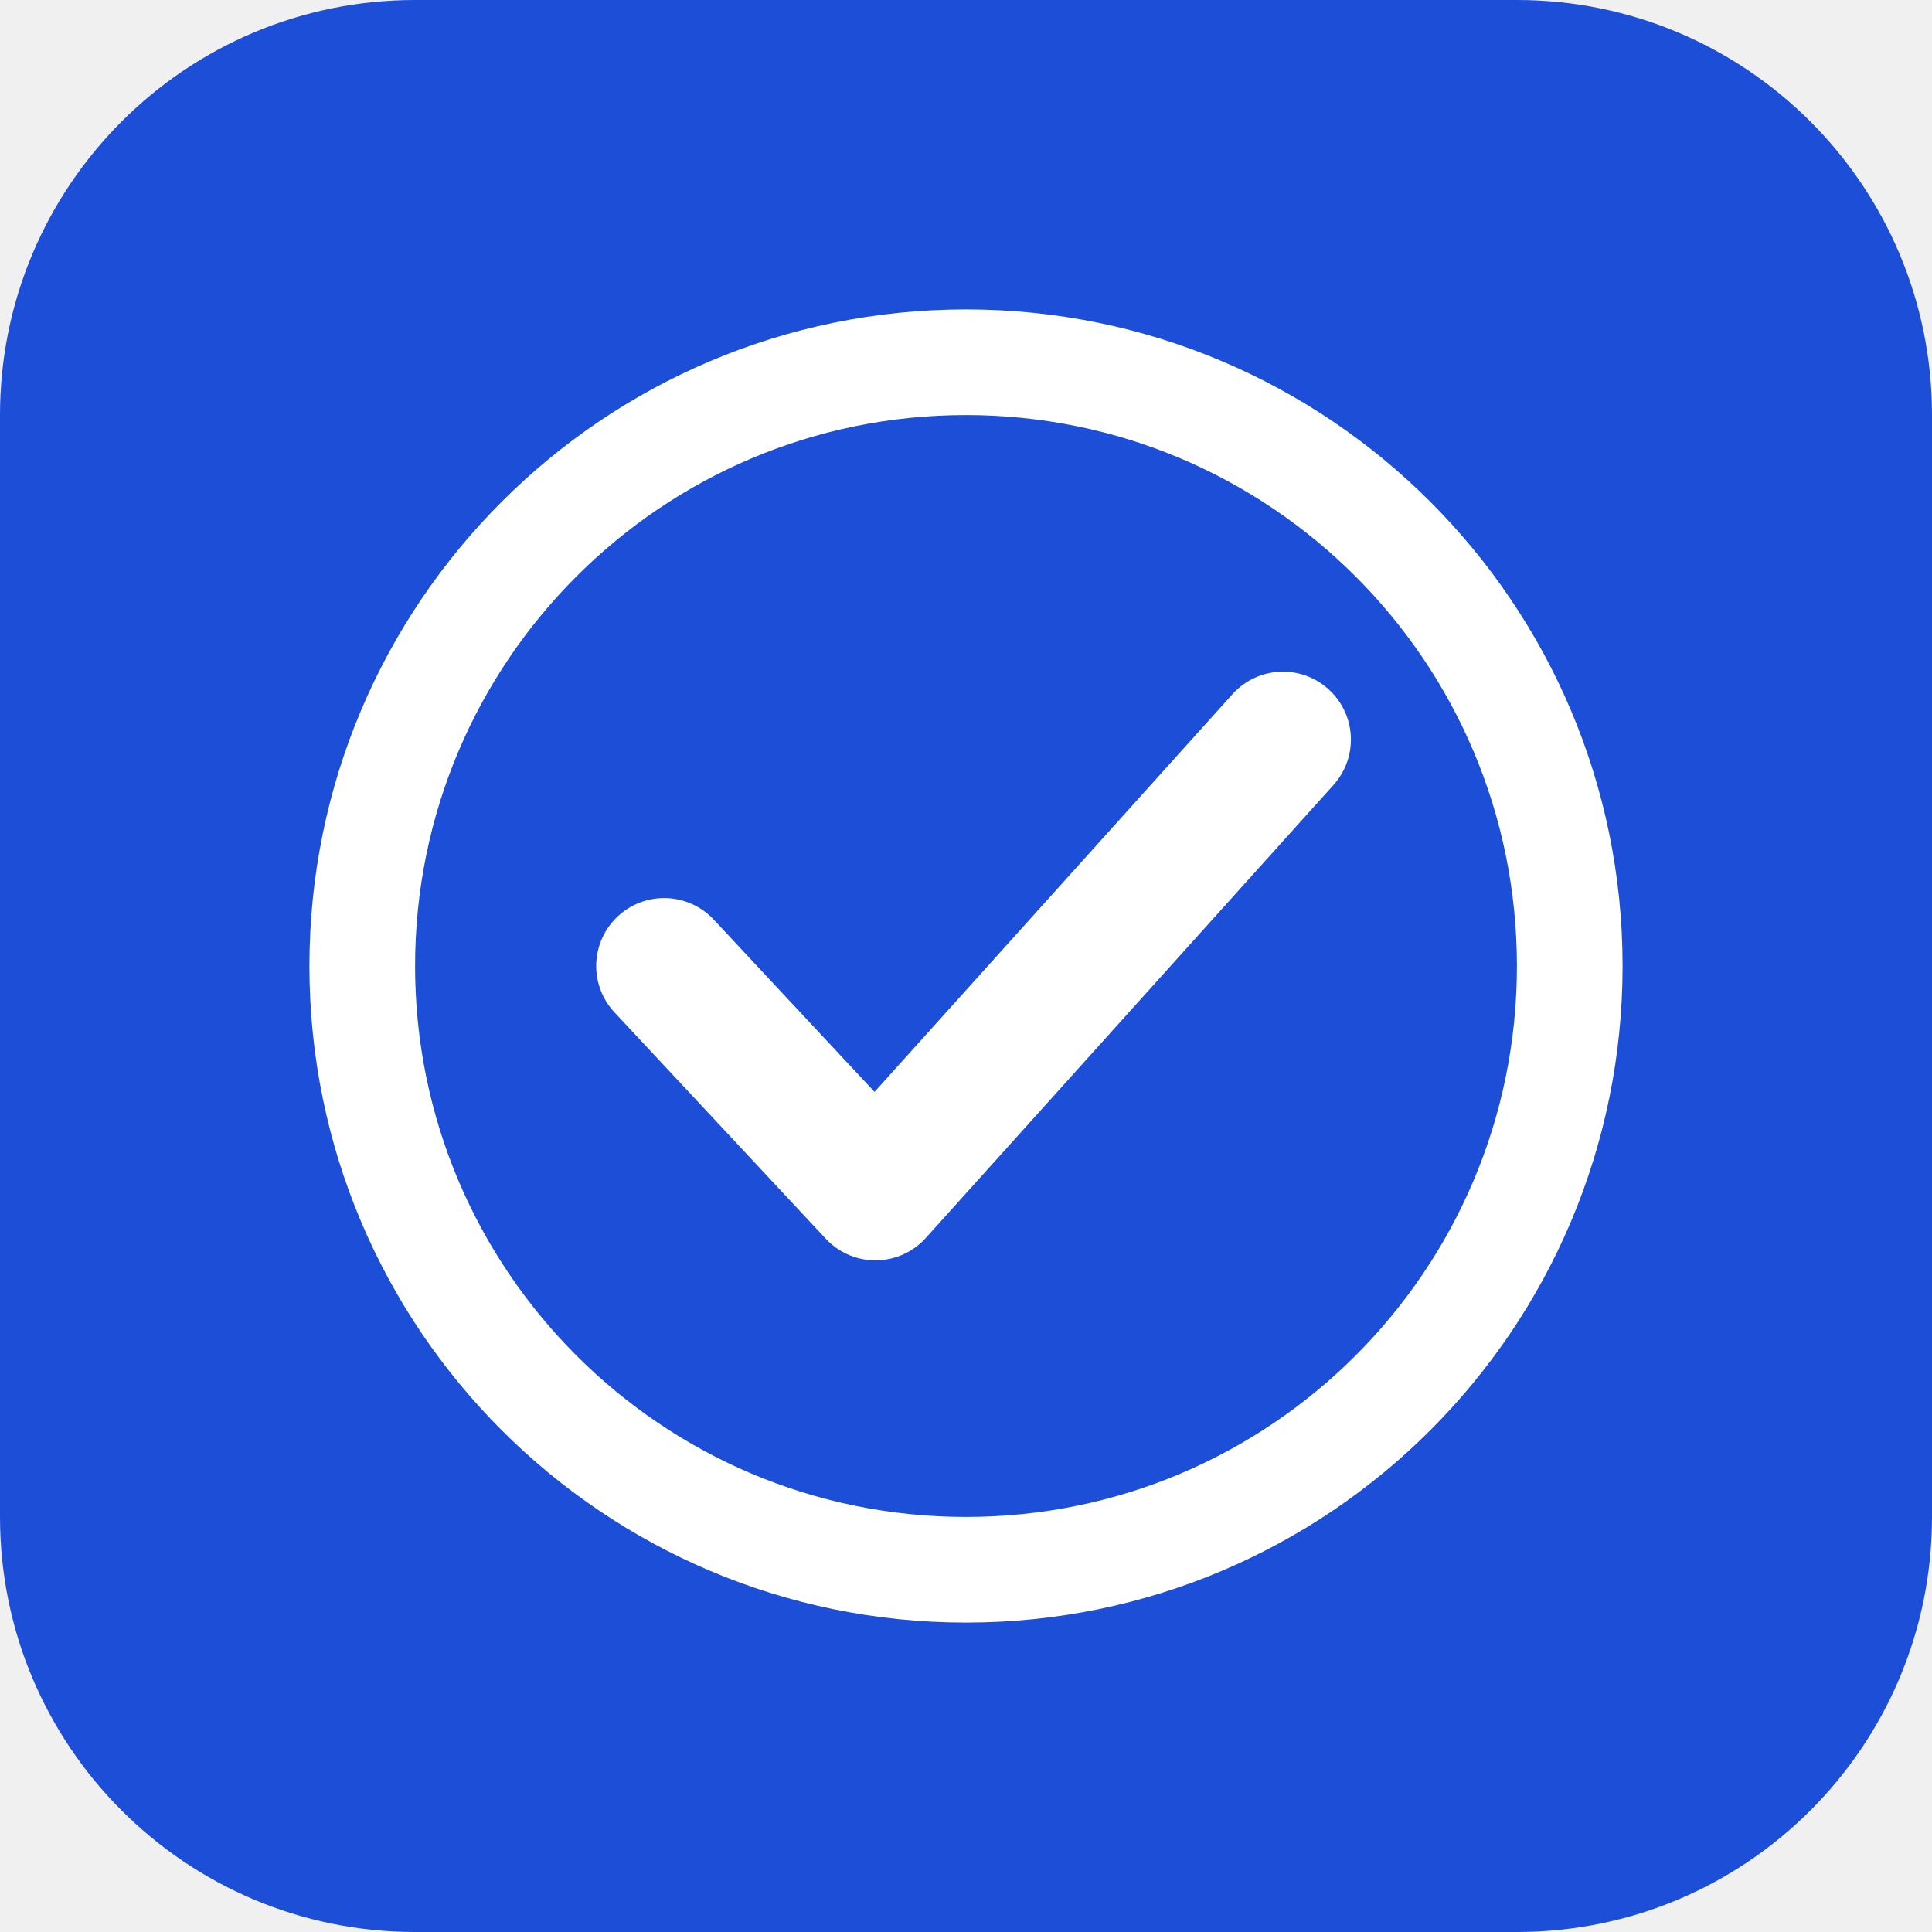
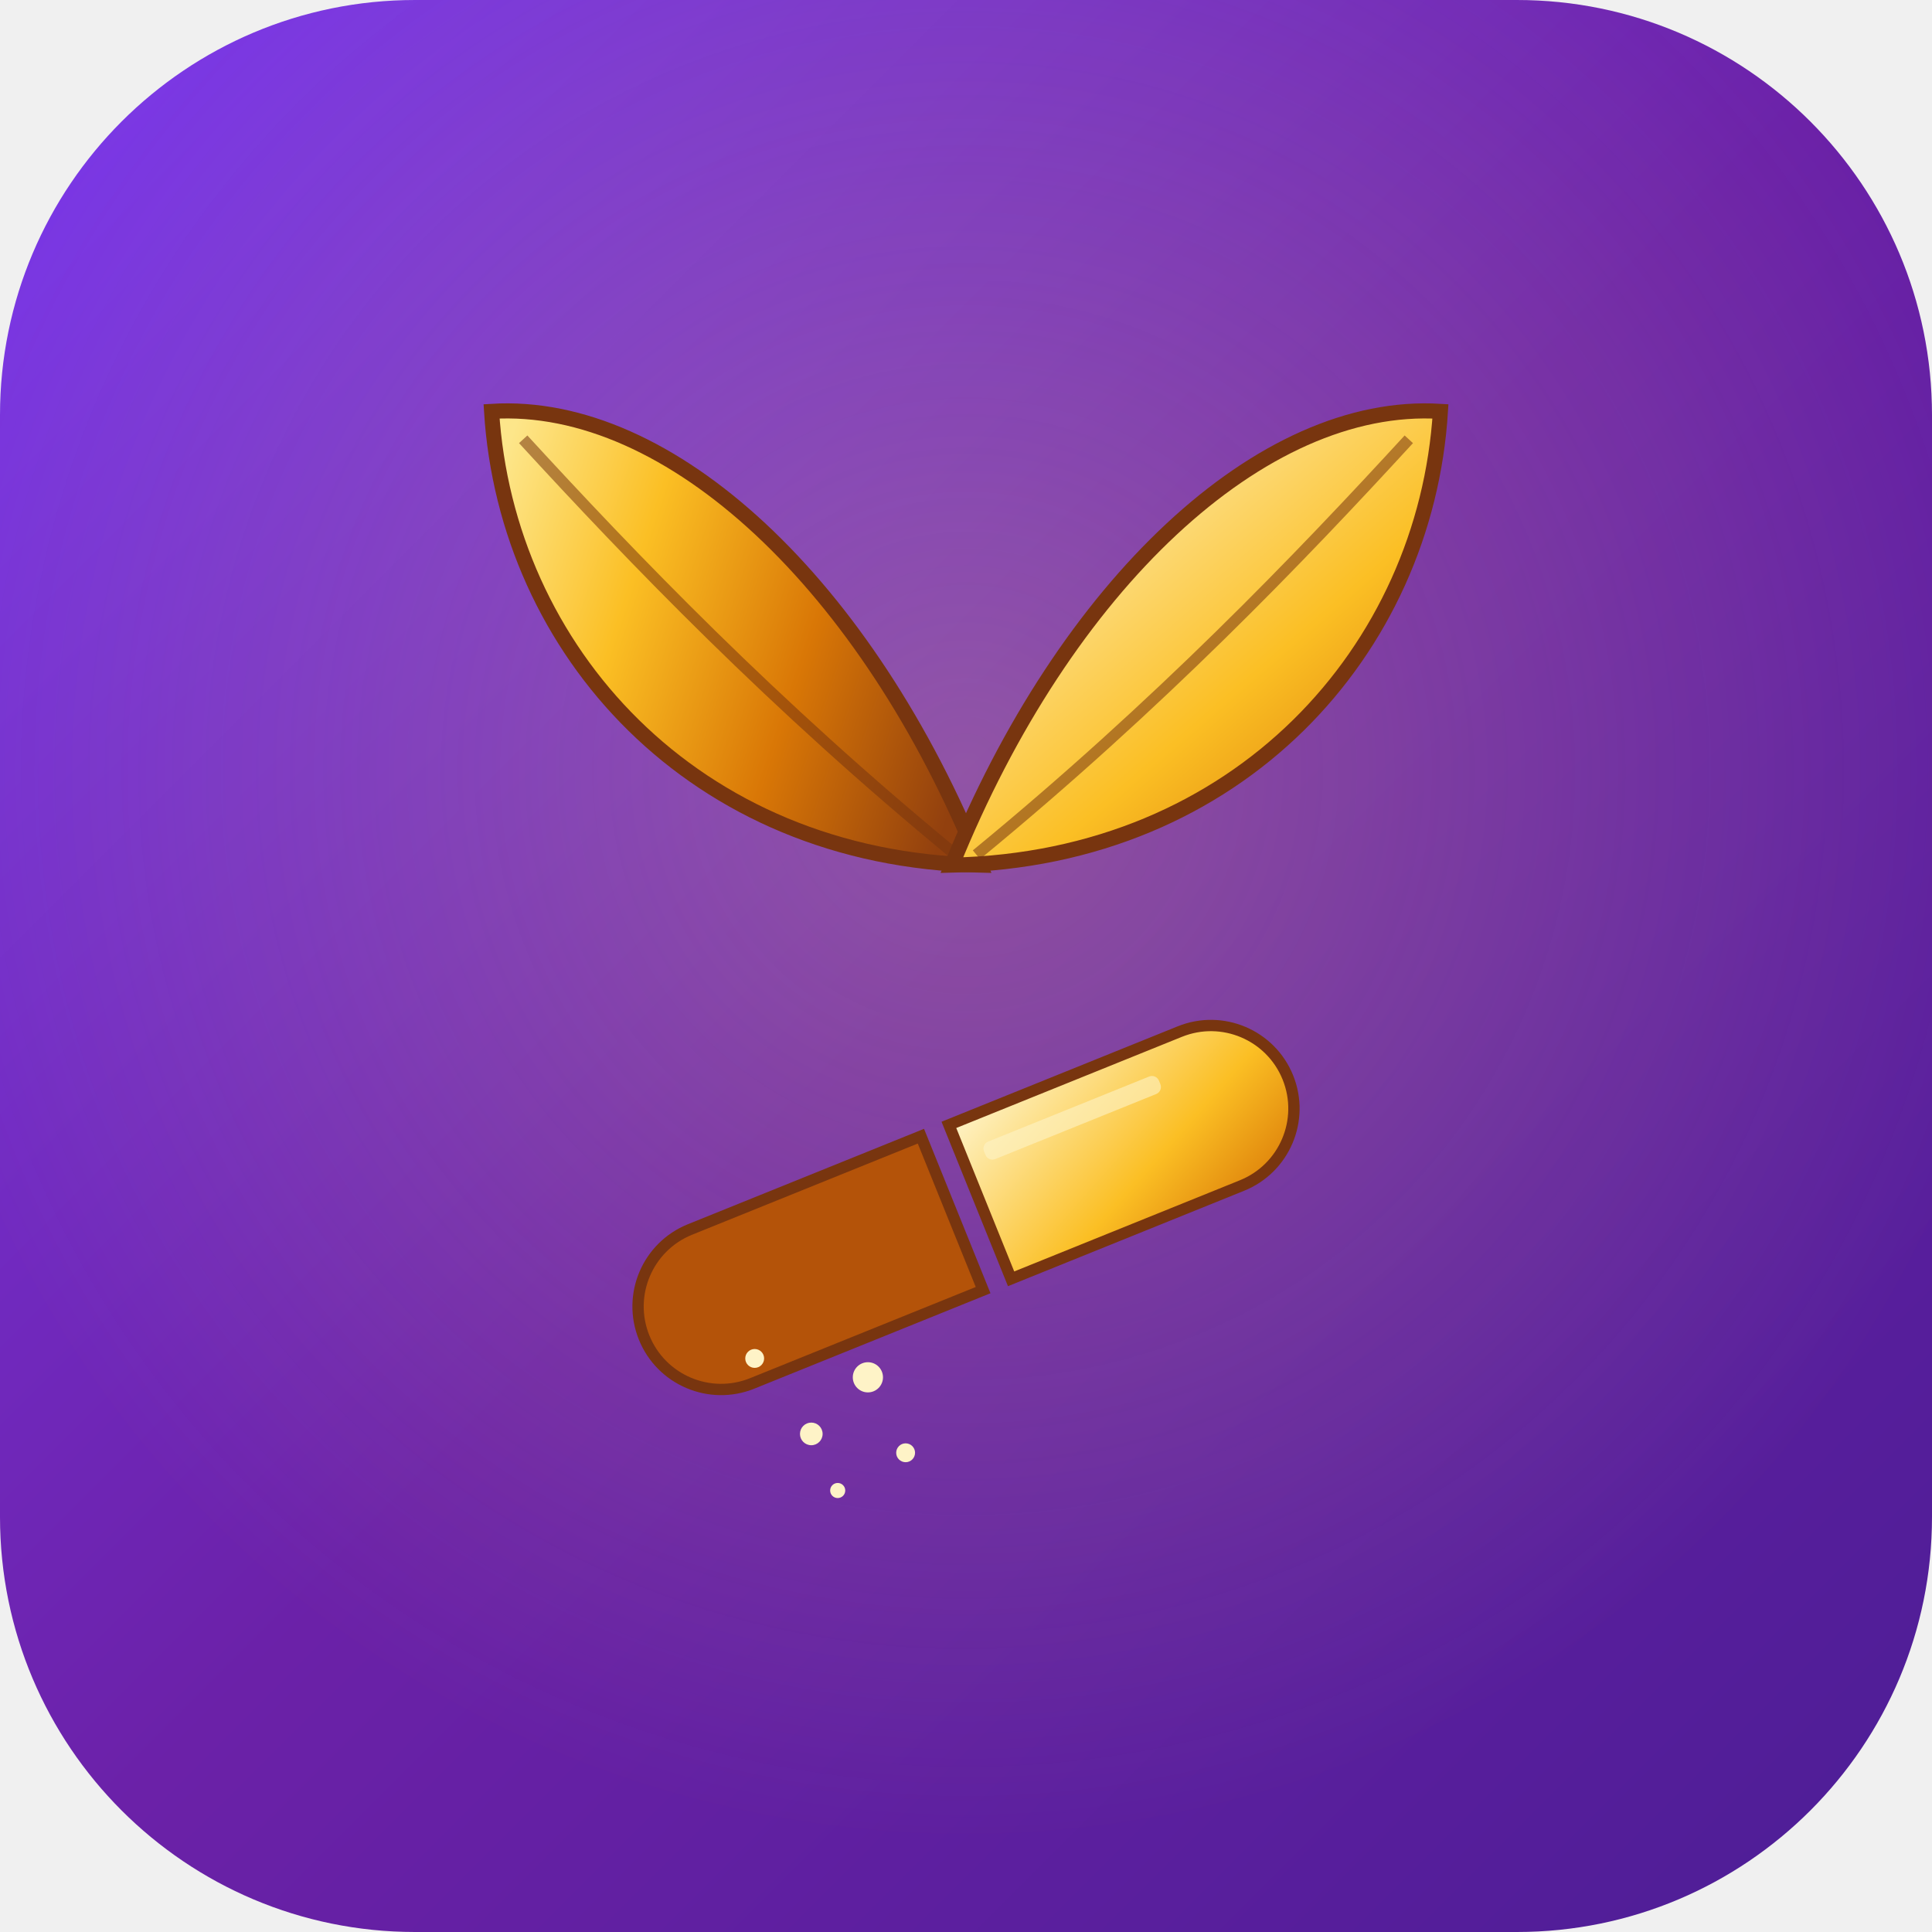
<svg xmlns="http://www.w3.org/2000/svg" viewBox="0 0 512 512">
-   <rect width="512" height="512" rx="110" fill="#1d4ed8" />
-   <circle cx="256" cy="256" r="160" fill="none" stroke="white" stroke-width="28" />
-   <polyline points="176,256 232,316 340,196" fill="none" stroke="white" stroke-width="36" stroke-linecap="round" stroke-linejoin="round" />
+   <defs>
+     <linearGradient id="nexiumBg" x1="0%" y1="0%" x2="100%" y2="100%">
+       <stop offset="0%" stop-color="#7c3aed" />
+       <stop offset="50%" stop-color="#6b21a8" />
+       <stop offset="100%" stop-color="#4c1d95" />
+     </linearGradient>
+     <linearGradient id="nexiumGold" x1="20%" y1="0%" x2="80%" y2="100%">
+       <stop offset="0%" stop-color="#fde68a" />
+       <stop offset="30%" stop-color="#fbbf24" />
+       <stop offset="65%" stop-color="#d97706" />
+       <stop offset="100%" stop-color="#92400e" />
+     </linearGradient>
+     <linearGradient id="nexiumGoldLight" x1="0%" y1="0%" x2="100%" y2="100%">
+       <stop offset="0%" stop-color="#fef3c7" />
+       <stop offset="60%" stop-color="#fbbf24" />
+       <stop offset="100%" stop-color="#d97706" />
+     </linearGradient>
+     <radialGradient id="nexiumGlow" cx="50%" cy="40%" r="55%">
+       <stop offset="0%" stop-color="#fde68a" stop-opacity="0.25" />
+       <stop offset="100%" stop-color="#fde68a" stop-opacity="0" />
+     </radialGradient>
+   </defs>
+   <rect width="512" height="512" rx="110" fill="url(#nexiumBg)" />
+   <rect width="512" height="512" rx="110" fill="url(#nexiumGlow)" />
+   <g transform="translate(256 220) rotate(-22)">
+     <path d="M 0 10              C -70 -20 -95 -90 -75 -150              C -30 -135 0 -70 0 10 Z" fill="url(#nexiumGold)" stroke="#78350f" stroke-width="4" />
+     <path d="M -5 5 C -35 -50 -55 -100 -70 -140" fill="none" stroke="#78350f" stroke-width="3" opacity="0.55" />
+   </g>
+   <g transform="translate(256 220) rotate(22)">
+     <path d="M 0 10              C 70 -20 95 -90 75 -150              C 30 -135 0 -70 0 10 Z" fill="url(#nexiumGoldLight)" stroke="#78350f" stroke-width="4" />
+     <path d="M 5 5 C 35 -50 55 -100 70 -140" fill="none" stroke="#78350f" stroke-width="3" opacity="0.55" />
+   </g>
+   <g transform="translate(256 320) rotate(-22)">
+     <path d="M -70 -22              A 22 22 0 0 0 -70 22              L -4 22              L -4 -22 Z" fill="#b45309" stroke="#78350f" stroke-width="3" />
+     <path d="M 4 -22              L 70 -22              A 22 22 0 0 1 70 22              L 4 22 Z" fill="url(#nexiumGoldLight)" stroke="#78350f" stroke-width="3" />
+     <rect x="10" y="-14" width="50" height="5" rx="2" fill="#fef3c7" opacity="0.6" />
+   </g>
+   <g fill="#fef3c7">
+     <circle cx="230" cy="365" r="4" />
+     <circle cx="215" cy="380" r="3" />
+     <circle cx="240" cy="385" r="2.5" />
+     <circle cx="200" cy="360" r="2.5" />
+     <circle cx="222" cy="395" r="2" />
+   </g>
</svg>
